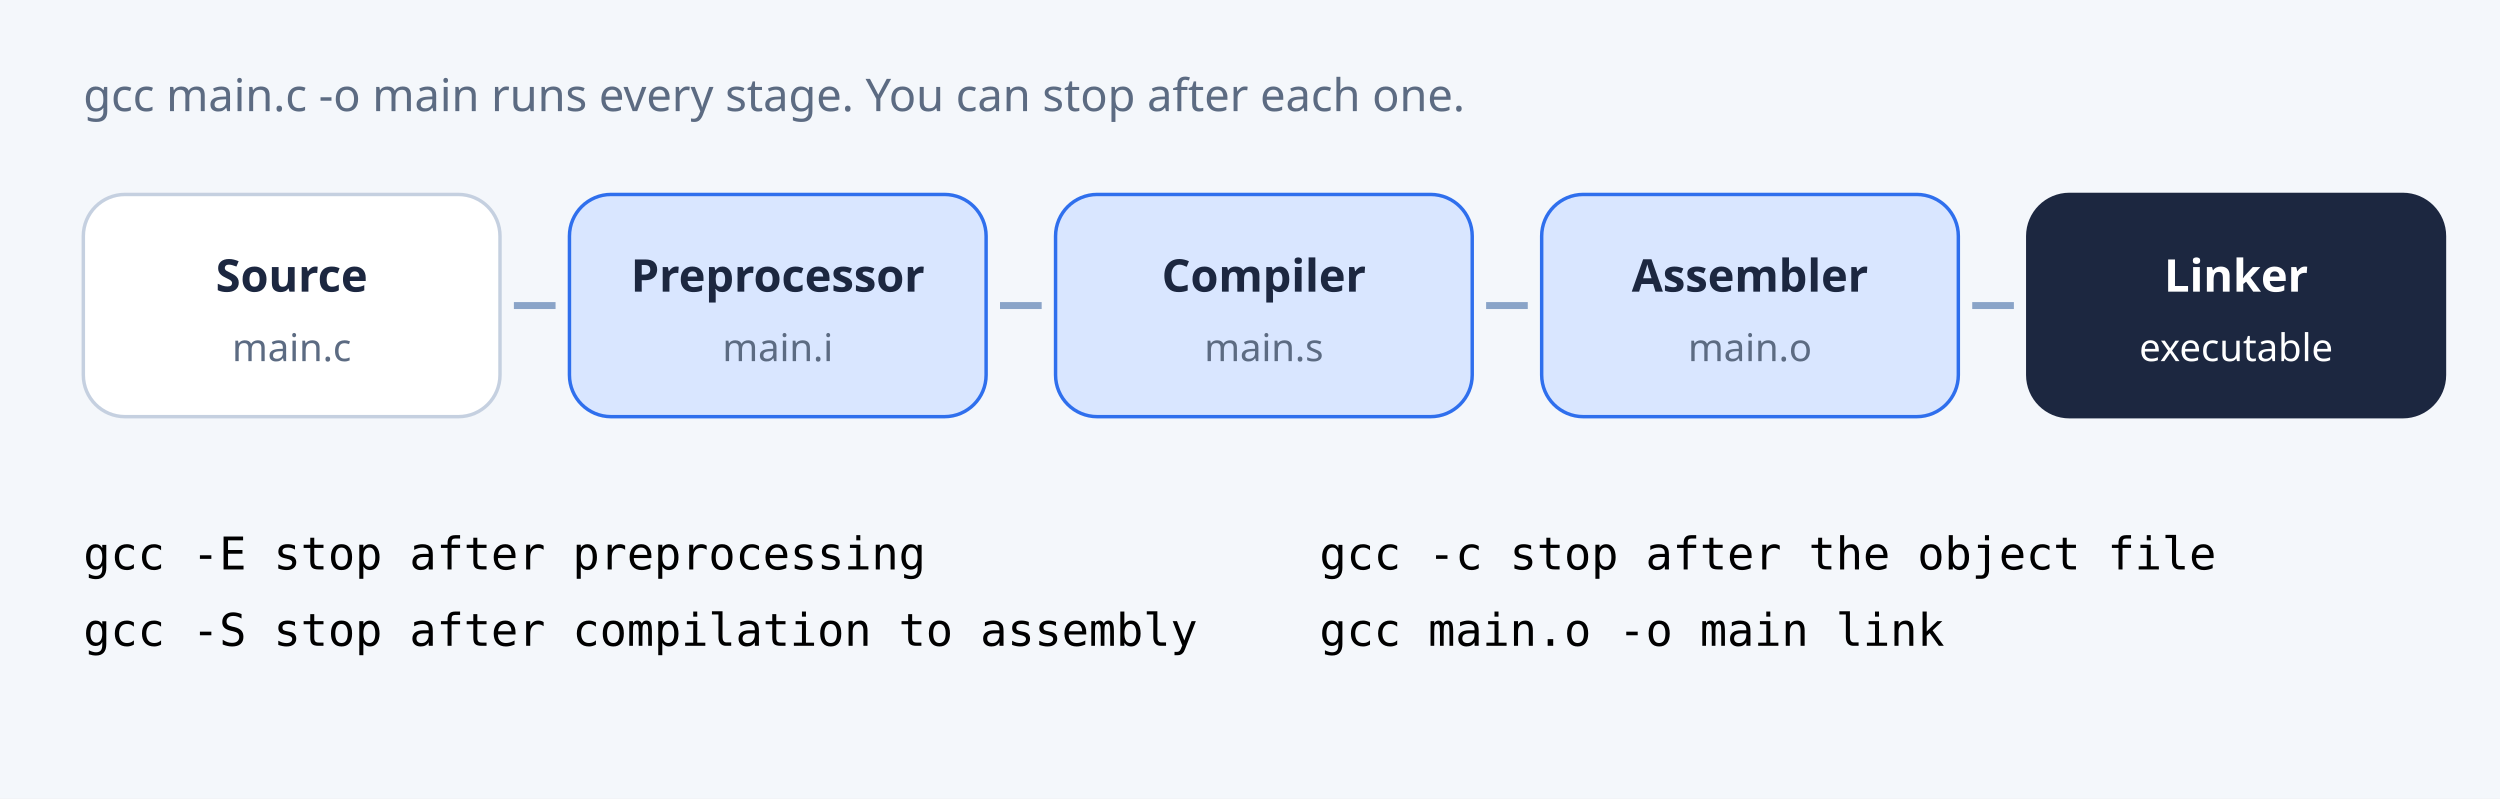
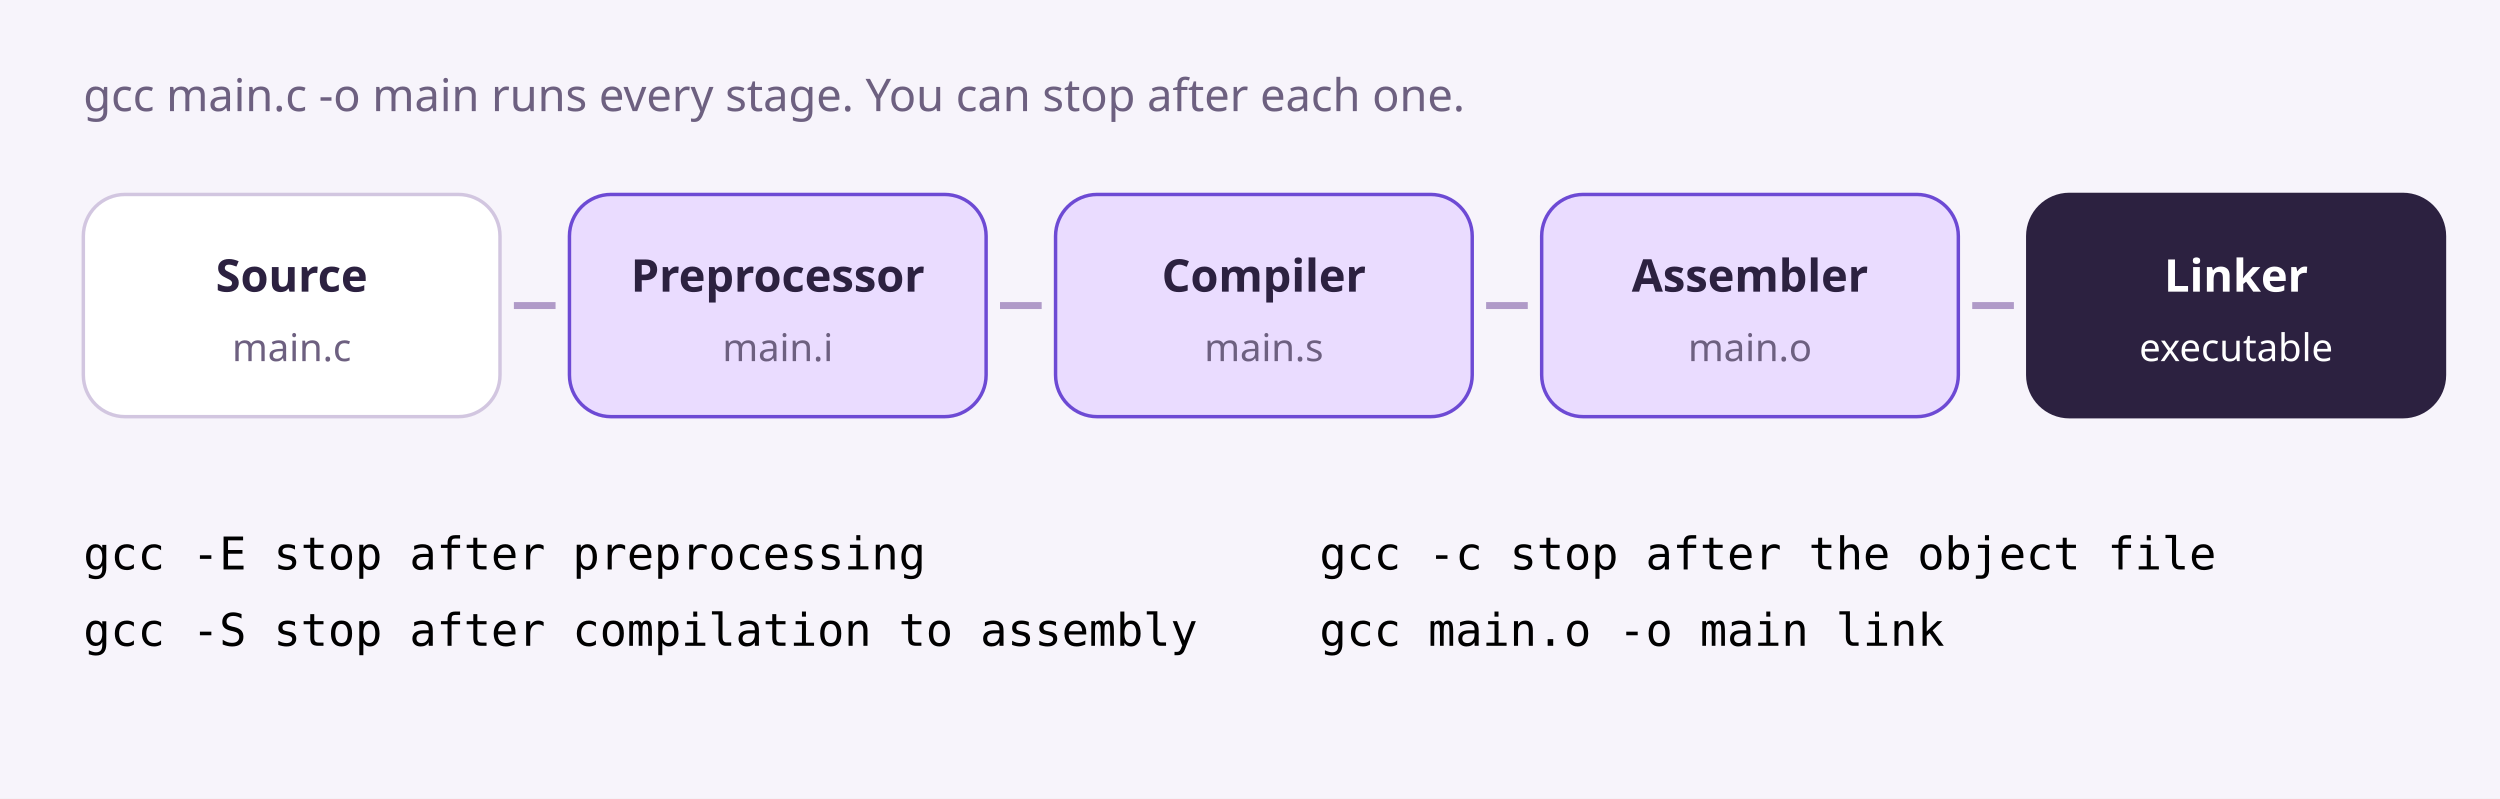
<svg xmlns="http://www.w3.org/2000/svg" viewBox="0 0 720 230" role="img">
  <style>
-   .t { font-family: Heebo, system-ui, sans-serif; fill: #1c2740; }
-   .m { font-family: Heebo, system-ui, sans-serif; fill: #5c6b82; }
+   .t { font-family: Heebo, system-ui, sans-serif; fill: #2c2140; }
+   .m { font-family: Heebo, system-ui, sans-serif; fill: #6d6080; }
  .w { font-family: Heebo, system-ui, sans-serif; fill: #ffffff; }
  .mono { font-family: "Source Code Pro", ui-monospace, monospace; }
  .step { opacity: 1; }
  @media (prefers-reduced-motion: no-preference) {
    .step { animation: appear 0.45s ease both; }
  }
  @keyframes appear { from { opacity: 0; } to { opacity: 1; } }
  @media (prefers-reduced-motion: reduce) {
    .step { animation: none !important; opacity: 1 !important; }
  }
</style>
-   <rect width="720" height="230" fill="#f4f7fb" />
+   <rect width="720" height="230" fill="#f7f4fb" />
  <text x="24" y="32" class="m" font-size="13">gcc main.c -o main runs every stage. You can stop after each one.</text>
  <g class="step" style="animation-delay:0.08s">
-     <rect x="24" y="56" width="120" height="64" rx="12" fill="#ffffff" stroke="#c5d0e0" />
+     <rect x="24" y="56" width="120" height="64" rx="12" fill="#ffffff" stroke="#d2c6e0" />
    <text x="84" y="84" text-anchor="middle" class="t" font-size="13" font-weight="700">Source</text>
    <text x="84" y="104" text-anchor="middle" class="m" font-size="11">main.c</text>
  </g>
-   <path d="M148 88 H160" stroke="#8aa4c8" stroke-width="2" />
+   <path d="M148 88 H160" stroke="#b09ac8" stroke-width="2" />
  <g class="step" style="animation-delay:0.20s">
-     <rect x="164" y="56" width="120" height="64" rx="12" fill="#d9e6ff" stroke="#2f6fed" />
+     <rect x="164" y="56" width="120" height="64" rx="12" fill="#eadcff" stroke="#6d4ad4" />
    <text x="224" y="84" text-anchor="middle" class="t" font-size="13" font-weight="700">Preprocessor</text>
    <text x="224" y="104" text-anchor="middle" class="m" font-size="11">main.i</text>
  </g>
-   <path d="M288 88 H300" stroke="#8aa4c8" stroke-width="2" />
+   <path d="M288 88 H300" stroke="#b09ac8" stroke-width="2" />
  <g class="step" style="animation-delay:0.32s">
-     <rect x="304" y="56" width="120" height="64" rx="12" fill="#d9e6ff" stroke="#2f6fed" />
+     <rect x="304" y="56" width="120" height="64" rx="12" fill="#eadcff" stroke="#6d4ad4" />
    <text x="364" y="84" text-anchor="middle" class="t" font-size="13" font-weight="700">Compiler</text>
    <text x="364" y="104" text-anchor="middle" class="m" font-size="11">main.s</text>
  </g>
-   <path d="M428 88 H440" stroke="#8aa4c8" stroke-width="2" />
+   <path d="M428 88 H440" stroke="#b09ac8" stroke-width="2" />
  <g class="step" style="animation-delay:0.44s">
-     <rect x="444" y="56" width="120" height="64" rx="12" fill="#d9e6ff" stroke="#2f6fed" />
+     <rect x="444" y="56" width="120" height="64" rx="12" fill="#eadcff" stroke="#6d4ad4" />
    <text x="504" y="84" text-anchor="middle" class="t" font-size="13" font-weight="700">Assembler</text>
    <text x="504" y="104" text-anchor="middle" class="m" font-size="11">main.o</text>
  </g>
-   <path d="M568 88 H580" stroke="#8aa4c8" stroke-width="2" />
+   <path d="M568 88 H580" stroke="#b09ac8" stroke-width="2" />
  <g class="step" style="animation-delay:0.56s">
-     <rect x="584" y="56" width="120" height="64" rx="12" fill="#1c2740" stroke="#1c2740" />
+     <rect x="584" y="56" width="120" height="64" rx="12" fill="#2c2140" stroke="#2c2140" />
    <text x="644" y="84" text-anchor="middle" class="w" font-size="13" font-weight="700">Linker</text>
    <text x="644" y="104" text-anchor="middle" class="w" font-size="11">executable</text>
  </g>
  <g class="step" style="animation-delay:0.68s">
    <text x="24" y="164" class="mono" font-size="13">gcc -E   stop after preprocessing</text>
    <text x="24" y="186" class="mono" font-size="13">gcc -S   stop after compilation to assembly</text>
    <text x="380" y="164" class="mono" font-size="13">gcc -c   stop after the object file</text>
    <text x="380" y="186" class="mono" font-size="13">gcc main.o -o main   link</text>
  </g>
</svg>
